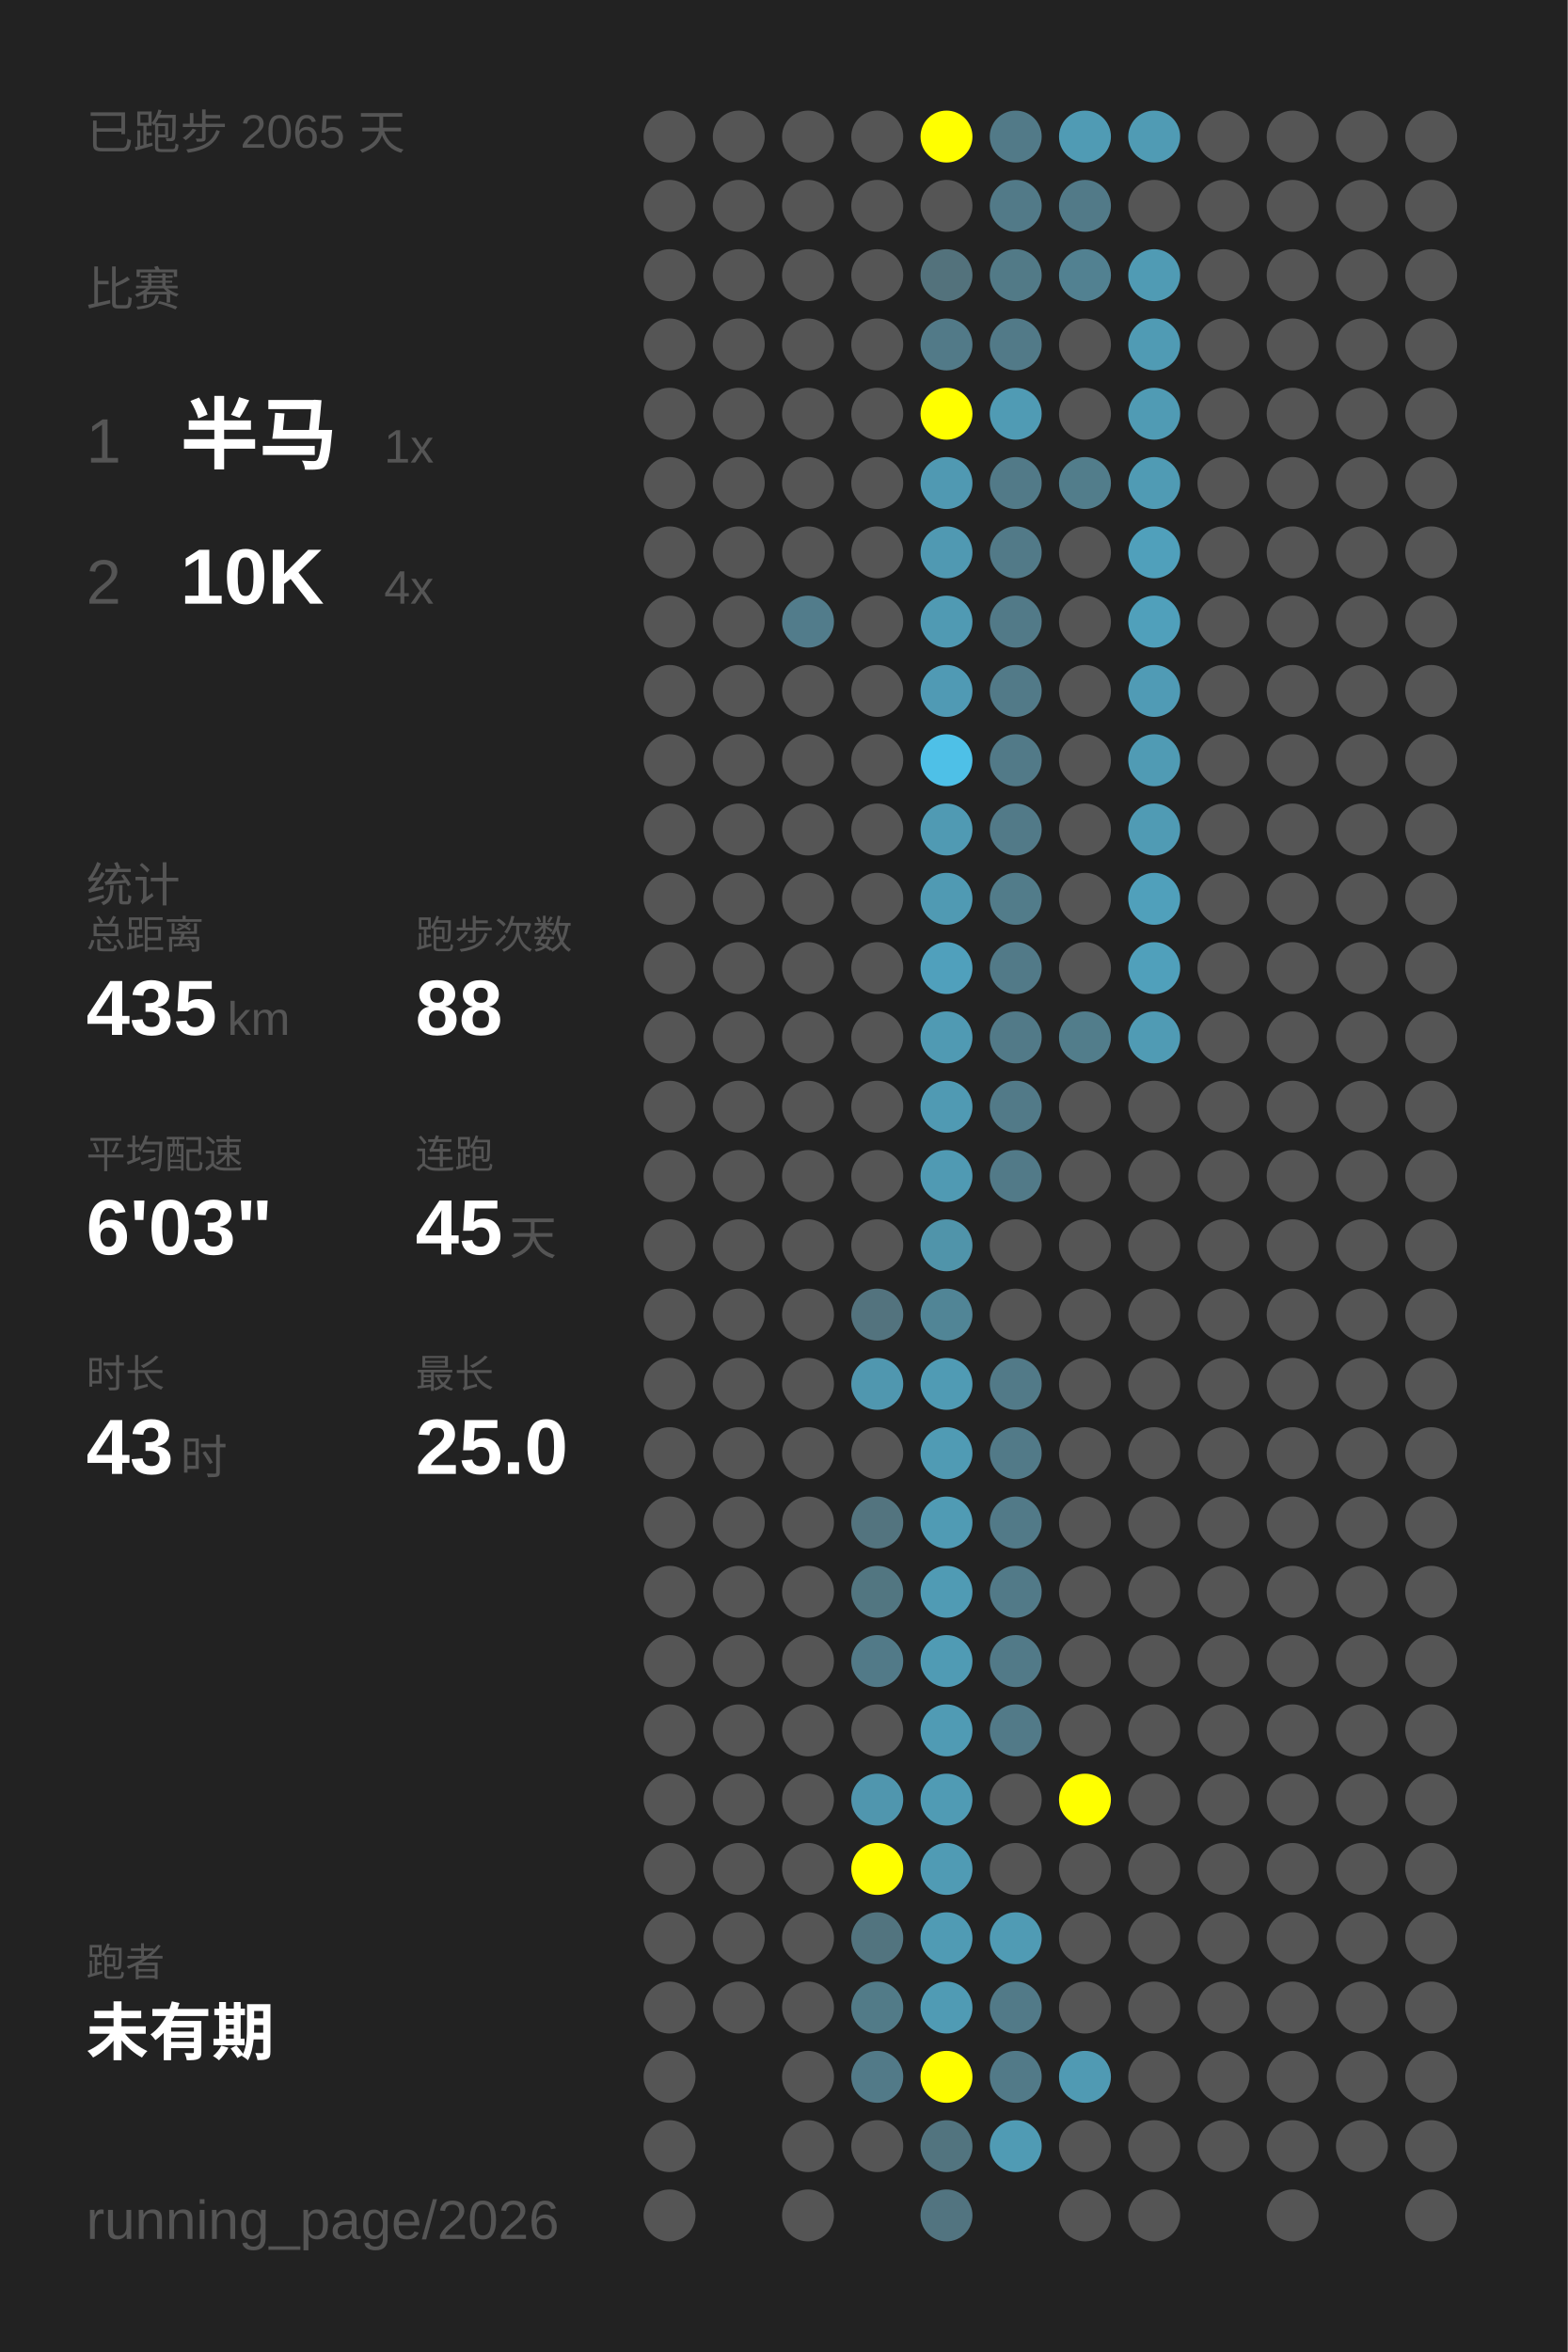
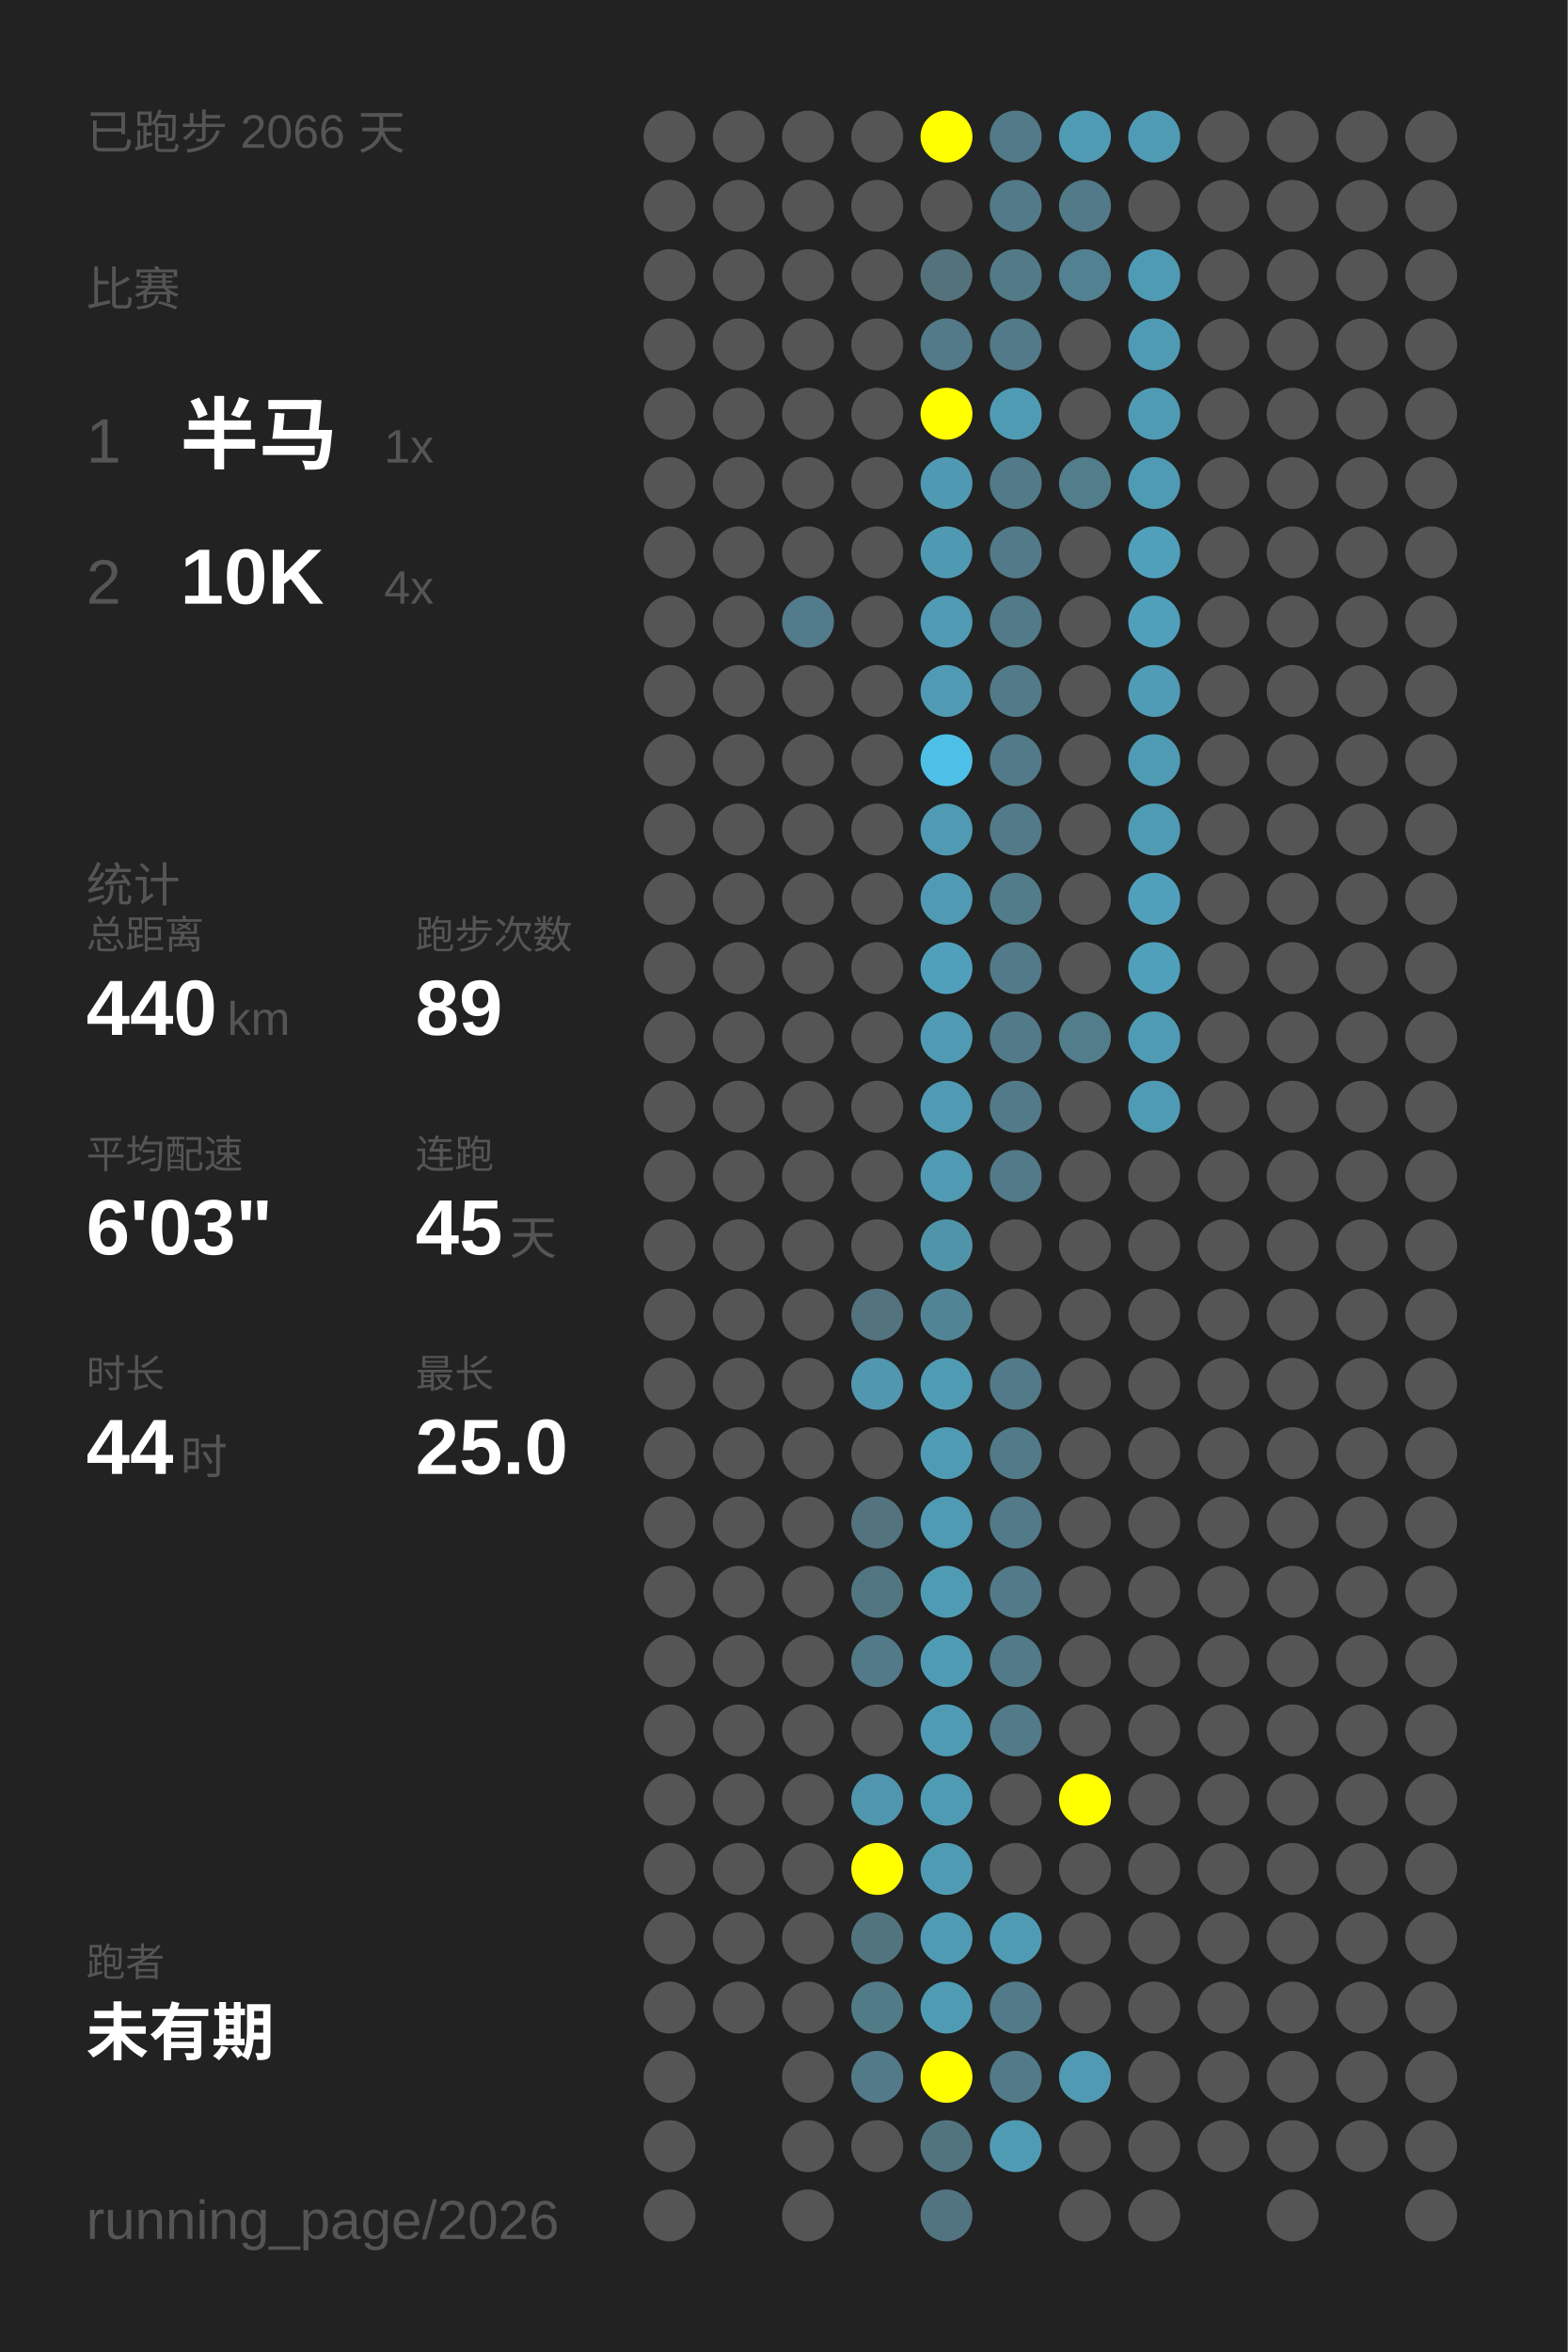
<svg xmlns="http://www.w3.org/2000/svg" baseProfile="full" height="300mm" version="1.1" viewBox="0,0,200,300" width="200mm">
  <defs />
  <rect fill="#222222" height="300" width="200" x="0" y="0" />
-   <text fill="#555555" style="font-size:6px; font-family:Arial;" x="11" y="19">已跑步 2065 天</text>
+   <text fill="#555555" style="font-size:6px; font-family:Arial;" x="11" y="19">已跑步 2066 天</text>
  <text fill="#555555" style="font-size:6px; font-family:Arial;" x="11" y="39">比赛</text>
  <text fill="#555555" style="font-size:8px; font-family:Arial;" x="11" y="59">1</text>
  <text fill="#FFFFFF" style="font-size:10px; font-family:Arial; font-weight:bold;" x="23" y="59">半马</text>
  <text fill="#555555" style="font-size:6px; font-family:Arial;" x="49" y="59">1x</text>
  <text fill="#555555" style="font-size:8px; font-family:Arial;" x="11" y="77">2</text>
  <text fill="#FFFFFF" style="font-size:10px; font-family:Arial; font-weight:bold;" x="23" y="77">10K</text>
  <text fill="#555555" style="font-size:6px; font-family:Arial;" x="49" y="77">4x</text>
  <text fill="#555555" style="font-size:6px; font-family:Arial;" x="11" y="115">统计</text>
  <text fill="#555555" style="font-size:5px; font-family:Arial;" x="11" y="121">总距离</text>
-   <text fill="#FFFFFF" style="font-size:10px; font-family:Arial; font-weight:bold;" x="11" y="132">435</text>
+   <text fill="#FFFFFF" style="font-size:10px; font-family:Arial; font-weight:bold;" x="11" y="132">440</text>
  <text fill="#555555" style="font-size:6px; font-family:Arial;" x="29" y="132">km</text>
  <text fill="#555555" style="font-size:5px; font-family:Arial;" x="53" y="121">跑步次数</text>
-   <text fill="#FFFFFF" style="font-size:10px; font-family:Arial; font-weight:bold;" x="53" y="132">88</text>
+   <text fill="#FFFFFF" style="font-size:10px; font-family:Arial; font-weight:bold;" x="53" y="132">89</text>
  <text fill="#555555" style="font-size:5px; font-family:Arial;" x="11" y="149">平均配速</text>
  <text fill="#FFFFFF" style="font-size:10px; font-family:Arial; font-weight:bold;" x="11" y="160">6'03"</text>
  <text fill="#555555" style="font-size:5px; font-family:Arial;" x="53" y="149">连跑</text>
  <text fill="#FFFFFF" style="font-size:10px; font-family:Arial; font-weight:bold;" x="53" y="160">45</text>
  <text fill="#555555" style="font-size:6px; font-family:Arial;" x="65" y="160">天</text>
  <text fill="#555555" style="font-size:5px; font-family:Arial;" x="11" y="177">时长</text>
-   <text fill="#FFFFFF" style="font-size:10px; font-family:Arial; font-weight:bold;" x="11" y="188">43</text>
+   <text fill="#FFFFFF" style="font-size:10px; font-family:Arial; font-weight:bold;" x="11" y="188">44</text>
  <text fill="#555555" style="font-size:6px; font-family:Arial;" x="23" y="188">时</text>
  <text fill="#555555" style="font-size:5px; font-family:Arial;" x="53" y="177">最长</text>
  <text fill="#FFFFFF" style="font-size:10px; font-family:Arial; font-weight:bold;" x="53" y="188">25.0</text>
  <text fill="#555555" style="font-size:5px; font-family:Arial;" x="11" y="252.065">跑者</text>
  <text fill="#FFFFFF" style="font-size:8px; font-family:Arial; font-weight:bold;" x="11" y="262.065">未有期</text>
  <text fill="#555555" style="font-size:7px; font-family:Arial;" x="11" y="285.581">running_page/2026</text>
  <circle cx="85.417" cy="17.419" fill="#555555" r="3.312" />
  <circle cx="85.417" cy="26.258" fill="#555555" r="3.312" />
  <circle cx="85.417" cy="35.097" fill="#555555" r="3.312" />
  <circle cx="85.417" cy="43.935" fill="#555555" r="3.312" />
  <circle cx="85.417" cy="52.774" fill="#555555" r="3.312" />
  <circle cx="85.417" cy="61.613" fill="#555555" r="3.312" />
  <circle cx="85.417" cy="70.452" fill="#555555" r="3.312" />
  <circle cx="85.417" cy="79.29" fill="#555555" r="3.312" />
  <circle cx="85.417" cy="88.129" fill="#555555" r="3.312" />
  <circle cx="85.417" cy="96.968" fill="#555555" r="3.312" />
  <circle cx="85.417" cy="105.806" fill="#555555" r="3.312" />
  <circle cx="85.417" cy="114.645" fill="#555555" r="3.312" />
  <circle cx="85.417" cy="123.484" fill="#555555" r="3.312" />
  <circle cx="85.417" cy="132.323" fill="#555555" r="3.312" />
  <circle cx="85.417" cy="141.161" fill="#555555" r="3.312" />
  <circle cx="85.417" cy="150" fill="#555555" r="3.312" />
  <circle cx="85.417" cy="158.839" fill="#555555" r="3.312" />
  <circle cx="85.417" cy="167.677" fill="#555555" r="3.312" />
  <circle cx="85.417" cy="176.516" fill="#555555" r="3.312" />
  <circle cx="85.417" cy="185.355" fill="#555555" r="3.312" />
  <circle cx="85.417" cy="194.194" fill="#555555" r="3.312" />
  <circle cx="85.417" cy="203.032" fill="#555555" r="3.312" />
  <circle cx="85.417" cy="211.871" fill="#555555" r="3.312" />
  <circle cx="85.417" cy="220.71" fill="#555555" r="3.312" />
  <circle cx="85.417" cy="229.548" fill="#555555" r="3.312" />
  <circle cx="85.417" cy="238.387" fill="#555555" r="3.312" />
  <circle cx="85.417" cy="247.226" fill="#555555" r="3.312" />
  <circle cx="85.417" cy="256.065" fill="#555555" r="3.312" />
  <circle cx="85.417" cy="264.903" fill="#555555" r="3.312" />
  <circle cx="85.417" cy="273.742" fill="#555555" r="3.312" />
  <circle cx="85.417" cy="282.581" fill="#555555" r="3.312" />
  <circle cx="94.25" cy="17.419" fill="#555555" r="3.312" />
  <circle cx="94.25" cy="26.258" fill="#555555" r="3.312" />
  <circle cx="94.25" cy="35.097" fill="#555555" r="3.312" />
  <circle cx="94.25" cy="43.935" fill="#555555" r="3.312" />
  <circle cx="94.25" cy="52.774" fill="#555555" r="3.312" />
  <circle cx="94.25" cy="61.613" fill="#555555" r="3.312" />
  <circle cx="94.25" cy="70.452" fill="#555555" r="3.312" />
  <circle cx="94.25" cy="79.29" fill="#555555" r="3.312" />
  <circle cx="94.25" cy="88.129" fill="#555555" r="3.312" />
  <circle cx="94.25" cy="96.968" fill="#555555" r="3.312" />
  <circle cx="94.25" cy="105.806" fill="#555555" r="3.312" />
  <circle cx="94.25" cy="114.645" fill="#555555" r="3.312" />
  <circle cx="94.25" cy="123.484" fill="#555555" r="3.312" />
  <circle cx="94.25" cy="132.323" fill="#555555" r="3.312" />
  <circle cx="94.25" cy="141.161" fill="#555555" r="3.312" />
  <circle cx="94.25" cy="150" fill="#555555" r="3.312" />
  <circle cx="94.25" cy="158.839" fill="#555555" r="3.312" />
  <circle cx="94.25" cy="167.677" fill="#555555" r="3.312" />
  <circle cx="94.25" cy="176.516" fill="#555555" r="3.312" />
  <circle cx="94.25" cy="185.355" fill="#555555" r="3.312" />
  <circle cx="94.25" cy="194.194" fill="#555555" r="3.312" />
  <circle cx="94.25" cy="203.032" fill="#555555" r="3.312" />
  <circle cx="94.25" cy="211.871" fill="#555555" r="3.312" />
  <circle cx="94.25" cy="220.71" fill="#555555" r="3.312" />
  <circle cx="94.25" cy="229.548" fill="#555555" r="3.312" />
  <circle cx="94.25" cy="238.387" fill="#555555" r="3.312" />
  <circle cx="94.25" cy="247.226" fill="#555555" r="3.312" />
  <circle cx="94.25" cy="256.065" fill="#555555" r="3.312" />
  <circle cx="103.083" cy="17.419" fill="#555555" r="3.312" />
  <circle cx="103.083" cy="26.258" fill="#555555" r="3.312" />
  <circle cx="103.083" cy="35.097" fill="#555555" r="3.312" />
  <circle cx="103.083" cy="43.935" fill="#555555" r="3.312" />
  <circle cx="103.083" cy="52.774" fill="#555555" r="3.312" />
  <circle cx="103.083" cy="61.613" fill="#555555" r="3.312" />
  <circle cx="103.083" cy="70.452" fill="#555555" r="3.312" />
  <circle cx="103.083" cy="79.29" fill="#527c8b" r="3.312" />
  <circle cx="103.083" cy="88.129" fill="#555555" r="3.312" />
  <circle cx="103.083" cy="96.968" fill="#555555" r="3.312" />
  <circle cx="103.083" cy="105.806" fill="#555555" r="3.312" />
  <circle cx="103.083" cy="114.645" fill="#555555" r="3.312" />
  <circle cx="103.083" cy="123.484" fill="#555555" r="3.312" />
  <circle cx="103.083" cy="132.323" fill="#555555" r="3.312" />
  <circle cx="103.083" cy="141.161" fill="#555555" r="3.312" />
  <circle cx="103.083" cy="150" fill="#555555" r="3.312" />
  <circle cx="103.083" cy="158.839" fill="#555555" r="3.312" />
  <circle cx="103.083" cy="167.677" fill="#555555" r="3.312" />
  <circle cx="103.083" cy="176.516" fill="#555555" r="3.312" />
  <circle cx="103.083" cy="185.355" fill="#555555" r="3.312" />
  <circle cx="103.083" cy="194.194" fill="#555555" r="3.312" />
  <circle cx="103.083" cy="203.032" fill="#555555" r="3.312" />
  <circle cx="103.083" cy="211.871" fill="#555555" r="3.312" />
  <circle cx="103.083" cy="220.71" fill="#555555" r="3.312" />
  <circle cx="103.083" cy="229.548" fill="#555555" r="3.312" />
  <circle cx="103.083" cy="238.387" fill="#555555" r="3.312" />
  <circle cx="103.083" cy="247.226" fill="#555555" r="3.312" />
  <circle cx="103.083" cy="256.065" fill="#555555" r="3.312" />
  <circle cx="103.083" cy="264.903" fill="#555555" r="3.312" />
  <circle cx="103.083" cy="273.742" fill="#555555" r="3.312" />
  <circle cx="103.083" cy="282.581" fill="#555555" r="3.312" />
  <circle cx="111.917" cy="17.419" fill="#555555" r="3.312" />
  <circle cx="111.917" cy="26.258" fill="#555555" r="3.312" />
  <circle cx="111.917" cy="35.097" fill="#555555" r="3.312" />
  <circle cx="111.917" cy="43.935" fill="#555555" r="3.312" />
  <circle cx="111.917" cy="52.774" fill="#555555" r="3.312" />
  <circle cx="111.917" cy="61.613" fill="#555555" r="3.312" />
  <circle cx="111.917" cy="70.452" fill="#555555" r="3.312" />
  <circle cx="111.917" cy="79.29" fill="#555555" r="3.312" />
  <circle cx="111.917" cy="88.129" fill="#555555" r="3.312" />
  <circle cx="111.917" cy="96.968" fill="#555555" r="3.312" />
  <circle cx="111.917" cy="105.806" fill="#555555" r="3.312" />
  <circle cx="111.917" cy="114.645" fill="#555555" r="3.312" />
  <circle cx="111.917" cy="123.484" fill="#555555" r="3.312" />
  <circle cx="111.917" cy="132.323" fill="#555555" r="3.312" />
  <circle cx="111.917" cy="141.161" fill="#555555" r="3.312" />
  <circle cx="111.917" cy="150" fill="#555555" r="3.312" />
  <circle cx="111.917" cy="158.839" fill="#555555" r="3.312" />
  <circle cx="111.917" cy="167.677" fill="#53737e" r="3.312" />
  <circle cx="111.917" cy="176.516" fill="#5097af" r="3.312" />
  <circle cx="111.917" cy="185.355" fill="#555555" r="3.312" />
  <circle cx="111.917" cy="194.194" fill="#53747f" r="3.312" />
  <circle cx="111.917" cy="203.032" fill="#527681" r="3.312" />
  <circle cx="111.917" cy="211.871" fill="#527a88" r="3.312" />
  <circle cx="111.917" cy="220.71" fill="#555555" r="3.312" />
  <circle cx="111.917" cy="229.548" fill="#5096ae" r="3.312" />
  <circle cx="111.917" cy="238.387" fill="#FFFF00" r="3.312" />
  <circle cx="111.917" cy="247.226" fill="#52747f" r="3.312" />
  <circle cx="111.917" cy="256.065" fill="#527b88" r="3.312" />
  <circle cx="111.917" cy="264.903" fill="#527a88" r="3.312" />
  <circle cx="111.917" cy="273.742" fill="#555555" r="3.312" />
  <circle cx="120.75" cy="17.419" fill="#FFFF00" r="3.312" />
  <circle cx="120.75" cy="26.258" fill="#555555" r="3.312" />
  <circle cx="120.75" cy="35.097" fill="#53727c" r="3.312" />
  <circle cx="120.75" cy="43.935" fill="#527a88" r="3.312" />
  <circle cx="120.75" cy="52.774" fill="#FFFF00" r="3.312" />
  <circle cx="120.75" cy="61.613" fill="#5099b2" r="3.312" />
  <circle cx="120.75" cy="70.452" fill="#5099b2" r="3.312" />
  <circle cx="120.75" cy="79.29" fill="#509ab3" r="3.312" />
  <circle cx="120.75" cy="88.129" fill="#509ab4" r="3.312" />
  <circle cx="120.75" cy="96.968" fill="#4ec0e7" r="3.312" />
  <circle cx="120.75" cy="105.806" fill="#509ab3" r="3.312" />
  <circle cx="120.75" cy="114.645" fill="#509ab3" r="3.312" />
  <circle cx="120.75" cy="123.484" fill="#50a0bc" r="3.312" />
  <circle cx="120.75" cy="132.323" fill="#509ab3" r="3.312" />
  <circle cx="120.75" cy="141.161" fill="#509ab3" r="3.312" />
  <circle cx="120.75" cy="150" fill="#509ab3" r="3.312" />
  <circle cx="120.75" cy="158.839" fill="#5094aa" r="3.312" />
  <circle cx="120.75" cy="167.677" fill="#518596" r="3.312" />
  <circle cx="120.75" cy="176.516" fill="#509bb4" r="3.312" />
  <circle cx="120.75" cy="185.355" fill="#509bb4" r="3.312" />
  <circle cx="120.75" cy="194.194" fill="#509bb4" r="3.312" />
  <circle cx="120.75" cy="203.032" fill="#509bb4" r="3.312" />
  <circle cx="120.75" cy="211.871" fill="#509bb4" r="3.312" />
  <circle cx="120.75" cy="220.71" fill="#509bb4" r="3.312" />
  <circle cx="120.75" cy="229.548" fill="#509bb4" r="3.312" />
  <circle cx="120.75" cy="238.387" fill="#509bb4" r="3.312" />
  <circle cx="120.75" cy="247.226" fill="#509bb4" r="3.312" />
  <circle cx="120.75" cy="256.065" fill="#509bb4" r="3.312" />
  <circle cx="120.75" cy="264.903" fill="#FFFF00" r="3.312" />
  <circle cx="120.75" cy="273.742" fill="#52747f" r="3.312" />
  <circle cx="120.75" cy="282.581" fill="#527480" r="3.312" />
  <circle cx="129.583" cy="17.419" fill="#527a88" r="3.312" />
  <circle cx="129.583" cy="26.258" fill="#527a88" r="3.312" />
  <circle cx="129.583" cy="35.097" fill="#527a87" r="3.312" />
  <circle cx="129.583" cy="43.935" fill="#527a88" r="3.312" />
  <circle cx="129.583" cy="52.774" fill="#509bb4" r="3.312" />
  <circle cx="129.583" cy="61.613" fill="#527a88" r="3.312" />
  <circle cx="129.583" cy="70.452" fill="#527a88" r="3.312" />
  <circle cx="129.583" cy="79.29" fill="#527a88" r="3.312" />
  <circle cx="129.583" cy="88.129" fill="#527a88" r="3.312" />
  <circle cx="129.583" cy="96.968" fill="#527a88" r="3.312" />
  <circle cx="129.583" cy="105.806" fill="#527a88" r="3.312" />
  <circle cx="129.583" cy="114.645" fill="#527c8a" r="3.312" />
  <circle cx="129.583" cy="123.484" fill="#527a88" r="3.312" />
  <circle cx="129.583" cy="132.323" fill="#527a88" r="3.312" />
  <circle cx="129.583" cy="141.161" fill="#527a88" r="3.312" />
  <circle cx="129.583" cy="150" fill="#527a88" r="3.312" />
  <circle cx="129.583" cy="158.839" fill="#555555" r="3.312" />
  <circle cx="129.583" cy="167.677" fill="#555555" r="3.312" />
  <circle cx="129.583" cy="176.516" fill="#527a88" r="3.312" />
  <circle cx="129.583" cy="185.355" fill="#527a88" r="3.312" />
  <circle cx="129.583" cy="194.194" fill="#527a88" r="3.312" />
  <circle cx="129.583" cy="203.032" fill="#527a88" r="3.312" />
  <circle cx="129.583" cy="211.871" fill="#527a88" r="3.312" />
  <circle cx="129.583" cy="220.71" fill="#527a88" r="3.312" />
  <circle cx="129.583" cy="229.548" fill="#555555" r="3.312" />
  <circle cx="129.583" cy="238.387" fill="#555555" r="3.312" />
  <circle cx="129.583" cy="247.226" fill="#509bb4" r="3.312" />
  <circle cx="129.583" cy="256.065" fill="#527a88" r="3.312" />
  <circle cx="129.583" cy="264.903" fill="#527a88" r="3.312" />
  <circle cx="129.583" cy="273.742" fill="#509bb4" r="3.312" />
  <circle cx="138.417" cy="17.419" fill="#509bb4" r="3.312" />
  <circle cx="138.417" cy="26.258" fill="#527a88" r="3.312" />
  <circle cx="138.417" cy="35.097" fill="#528191" r="3.312" />
  <circle cx="138.417" cy="43.935" fill="#555555" r="3.312" />
  <circle cx="138.417" cy="52.774" fill="#555555" r="3.312" />
  <circle cx="138.417" cy="61.613" fill="#527d8b" r="3.312" />
  <circle cx="138.417" cy="70.452" fill="#555555" r="3.312" />
  <circle cx="138.417" cy="79.29" fill="#555555" r="3.312" />
  <circle cx="138.417" cy="88.129" fill="#555555" r="3.312" />
  <circle cx="138.417" cy="96.968" fill="#555555" r="3.312" />
  <circle cx="138.417" cy="105.806" fill="#555555" r="3.312" />
  <circle cx="138.417" cy="114.645" fill="#555555" r="3.312" />
  <circle cx="138.417" cy="123.484" fill="#555555" r="3.312" />
  <circle cx="138.417" cy="132.323" fill="#527d8b" r="3.312" />
  <circle cx="138.417" cy="141.161" fill="#555555" r="3.312" />
  <circle cx="138.417" cy="150" fill="#555555" r="3.312" />
  <circle cx="138.417" cy="158.839" fill="#555555" r="3.312" />
  <circle cx="138.417" cy="167.677" fill="#555555" r="3.312" />
  <circle cx="138.417" cy="176.516" fill="#555555" r="3.312" />
  <circle cx="138.417" cy="185.355" fill="#555555" r="3.312" />
  <circle cx="138.417" cy="194.194" fill="#555555" r="3.312" />
  <circle cx="138.417" cy="203.032" fill="#555555" r="3.312" />
  <circle cx="138.417" cy="211.871" fill="#555555" r="3.312" />
  <circle cx="138.417" cy="220.71" fill="#555555" r="3.312" />
  <circle cx="138.417" cy="229.548" fill="#FFFF00" r="3.312" />
  <circle cx="138.417" cy="238.387" fill="#555555" r="3.312" />
  <circle cx="138.417" cy="247.226" fill="#555555" r="3.312" />
  <circle cx="138.417" cy="256.065" fill="#555555" r="3.312" />
  <circle cx="138.417" cy="264.903" fill="#509ab3" r="3.312" />
  <circle cx="138.417" cy="273.742" fill="#555555" r="3.312" />
  <circle cx="138.417" cy="282.581" fill="#555555" r="3.312" />
  <circle cx="147.25" cy="17.419" fill="#509bb4" r="3.312" />
  <circle cx="147.25" cy="26.258" fill="#555555" r="3.312" />
  <circle cx="147.25" cy="35.097" fill="#509bb4" r="3.312" />
  <circle cx="147.25" cy="43.935" fill="#509bb4" r="3.312" />
  <circle cx="147.25" cy="52.774" fill="#509bb4" r="3.312" />
  <circle cx="147.25" cy="61.613" fill="#509bb4" r="3.312" />
  <circle cx="147.25" cy="70.452" fill="#50a0bb" r="3.312" />
  <circle cx="147.25" cy="79.29" fill="#50a0bb" r="3.312" />
  <circle cx="147.25" cy="88.129" fill="#509bb5" r="3.312" />
  <circle cx="147.25" cy="96.968" fill="#509bb4" r="3.312" />
  <circle cx="147.25" cy="105.806" fill="#509bb4" r="3.312" />
  <circle cx="147.25" cy="114.645" fill="#50a0bb" r="3.312" />
  <circle cx="147.25" cy="123.484" fill="#50a0bb" r="3.312" />
  <circle cx="147.25" cy="132.323" fill="#509bb4" r="3.312" />
-   <circle cx="147.25" cy="141.161" fill="#555555" r="3.312" />
+   <circle cx="147.25" cy="141.161" fill="#509bb4" r="3.312" />
  <circle cx="147.25" cy="150" fill="#555555" r="3.312" />
  <circle cx="147.25" cy="158.839" fill="#555555" r="3.312" />
  <circle cx="147.25" cy="167.677" fill="#555555" r="3.312" />
  <circle cx="147.25" cy="176.516" fill="#555555" r="3.312" />
  <circle cx="147.25" cy="185.355" fill="#555555" r="3.312" />
  <circle cx="147.25" cy="194.194" fill="#555555" r="3.312" />
  <circle cx="147.25" cy="203.032" fill="#555555" r="3.312" />
  <circle cx="147.25" cy="211.871" fill="#555555" r="3.312" />
  <circle cx="147.25" cy="220.71" fill="#555555" r="3.312" />
  <circle cx="147.25" cy="229.548" fill="#555555" r="3.312" />
  <circle cx="147.25" cy="238.387" fill="#555555" r="3.312" />
  <circle cx="147.25" cy="247.226" fill="#555555" r="3.312" />
  <circle cx="147.25" cy="256.065" fill="#555555" r="3.312" />
  <circle cx="147.25" cy="264.903" fill="#555555" r="3.312" />
  <circle cx="147.25" cy="273.742" fill="#555555" r="3.312" />
  <circle cx="147.25" cy="282.581" fill="#555555" r="3.312" />
  <circle cx="156.083" cy="17.419" fill="#555555" r="3.312" />
  <circle cx="156.083" cy="26.258" fill="#555555" r="3.312" />
  <circle cx="156.083" cy="35.097" fill="#555555" r="3.312" />
  <circle cx="156.083" cy="43.935" fill="#555555" r="3.312" />
  <circle cx="156.083" cy="52.774" fill="#555555" r="3.312" />
  <circle cx="156.083" cy="61.613" fill="#555555" r="3.312" />
  <circle cx="156.083" cy="70.452" fill="#555555" r="3.312" />
  <circle cx="156.083" cy="79.29" fill="#555555" r="3.312" />
  <circle cx="156.083" cy="88.129" fill="#555555" r="3.312" />
  <circle cx="156.083" cy="96.968" fill="#555555" r="3.312" />
  <circle cx="156.083" cy="105.806" fill="#555555" r="3.312" />
  <circle cx="156.083" cy="114.645" fill="#555555" r="3.312" />
  <circle cx="156.083" cy="123.484" fill="#555555" r="3.312" />
  <circle cx="156.083" cy="132.323" fill="#555555" r="3.312" />
  <circle cx="156.083" cy="141.161" fill="#555555" r="3.312" />
  <circle cx="156.083" cy="150" fill="#555555" r="3.312" />
  <circle cx="156.083" cy="158.839" fill="#555555" r="3.312" />
  <circle cx="156.083" cy="167.677" fill="#555555" r="3.312" />
  <circle cx="156.083" cy="176.516" fill="#555555" r="3.312" />
  <circle cx="156.083" cy="185.355" fill="#555555" r="3.312" />
  <circle cx="156.083" cy="194.194" fill="#555555" r="3.312" />
  <circle cx="156.083" cy="203.032" fill="#555555" r="3.312" />
  <circle cx="156.083" cy="211.871" fill="#555555" r="3.312" />
  <circle cx="156.083" cy="220.71" fill="#555555" r="3.312" />
  <circle cx="156.083" cy="229.548" fill="#555555" r="3.312" />
  <circle cx="156.083" cy="238.387" fill="#555555" r="3.312" />
  <circle cx="156.083" cy="247.226" fill="#555555" r="3.312" />
  <circle cx="156.083" cy="256.065" fill="#555555" r="3.312" />
  <circle cx="156.083" cy="264.903" fill="#555555" r="3.312" />
  <circle cx="156.083" cy="273.742" fill="#555555" r="3.312" />
  <circle cx="164.917" cy="17.419" fill="#555555" r="3.312" />
  <circle cx="164.917" cy="26.258" fill="#555555" r="3.312" />
  <circle cx="164.917" cy="35.097" fill="#555555" r="3.312" />
  <circle cx="164.917" cy="43.935" fill="#555555" r="3.312" />
  <circle cx="164.917" cy="52.774" fill="#555555" r="3.312" />
  <circle cx="164.917" cy="61.613" fill="#555555" r="3.312" />
  <circle cx="164.917" cy="70.452" fill="#555555" r="3.312" />
  <circle cx="164.917" cy="79.29" fill="#555555" r="3.312" />
  <circle cx="164.917" cy="88.129" fill="#555555" r="3.312" />
  <circle cx="164.917" cy="96.968" fill="#555555" r="3.312" />
  <circle cx="164.917" cy="105.806" fill="#555555" r="3.312" />
  <circle cx="164.917" cy="114.645" fill="#555555" r="3.312" />
  <circle cx="164.917" cy="123.484" fill="#555555" r="3.312" />
  <circle cx="164.917" cy="132.323" fill="#555555" r="3.312" />
  <circle cx="164.917" cy="141.161" fill="#555555" r="3.312" />
  <circle cx="164.917" cy="150" fill="#555555" r="3.312" />
  <circle cx="164.917" cy="158.839" fill="#555555" r="3.312" />
  <circle cx="164.917" cy="167.677" fill="#555555" r="3.312" />
  <circle cx="164.917" cy="176.516" fill="#555555" r="3.312" />
  <circle cx="164.917" cy="185.355" fill="#555555" r="3.312" />
  <circle cx="164.917" cy="194.194" fill="#555555" r="3.312" />
  <circle cx="164.917" cy="203.032" fill="#555555" r="3.312" />
  <circle cx="164.917" cy="211.871" fill="#555555" r="3.312" />
  <circle cx="164.917" cy="220.71" fill="#555555" r="3.312" />
  <circle cx="164.917" cy="229.548" fill="#555555" r="3.312" />
  <circle cx="164.917" cy="238.387" fill="#555555" r="3.312" />
  <circle cx="164.917" cy="247.226" fill="#555555" r="3.312" />
  <circle cx="164.917" cy="256.065" fill="#555555" r="3.312" />
  <circle cx="164.917" cy="264.903" fill="#555555" r="3.312" />
  <circle cx="164.917" cy="273.742" fill="#555555" r="3.312" />
  <circle cx="164.917" cy="282.581" fill="#555555" r="3.312" />
  <circle cx="173.75" cy="17.419" fill="#555555" r="3.312" />
  <circle cx="173.75" cy="26.258" fill="#555555" r="3.312" />
  <circle cx="173.75" cy="35.097" fill="#555555" r="3.312" />
  <circle cx="173.75" cy="43.935" fill="#555555" r="3.312" />
  <circle cx="173.75" cy="52.774" fill="#555555" r="3.312" />
  <circle cx="173.75" cy="61.613" fill="#555555" r="3.312" />
  <circle cx="173.75" cy="70.452" fill="#555555" r="3.312" />
  <circle cx="173.75" cy="79.29" fill="#555555" r="3.312" />
  <circle cx="173.75" cy="88.129" fill="#555555" r="3.312" />
  <circle cx="173.75" cy="96.968" fill="#555555" r="3.312" />
  <circle cx="173.75" cy="105.806" fill="#555555" r="3.312" />
  <circle cx="173.75" cy="114.645" fill="#555555" r="3.312" />
  <circle cx="173.75" cy="123.484" fill="#555555" r="3.312" />
  <circle cx="173.75" cy="132.323" fill="#555555" r="3.312" />
  <circle cx="173.75" cy="141.161" fill="#555555" r="3.312" />
  <circle cx="173.75" cy="150" fill="#555555" r="3.312" />
  <circle cx="173.75" cy="158.839" fill="#555555" r="3.312" />
  <circle cx="173.75" cy="167.677" fill="#555555" r="3.312" />
  <circle cx="173.75" cy="176.516" fill="#555555" r="3.312" />
  <circle cx="173.75" cy="185.355" fill="#555555" r="3.312" />
  <circle cx="173.75" cy="194.194" fill="#555555" r="3.312" />
  <circle cx="173.75" cy="203.032" fill="#555555" r="3.312" />
  <circle cx="173.75" cy="211.871" fill="#555555" r="3.312" />
  <circle cx="173.75" cy="220.71" fill="#555555" r="3.312" />
  <circle cx="173.75" cy="229.548" fill="#555555" r="3.312" />
  <circle cx="173.75" cy="238.387" fill="#555555" r="3.312" />
  <circle cx="173.75" cy="247.226" fill="#555555" r="3.312" />
  <circle cx="173.75" cy="256.065" fill="#555555" r="3.312" />
  <circle cx="173.75" cy="264.903" fill="#555555" r="3.312" />
  <circle cx="173.75" cy="273.742" fill="#555555" r="3.312" />
  <circle cx="182.583" cy="17.419" fill="#555555" r="3.312" />
  <circle cx="182.583" cy="26.258" fill="#555555" r="3.312" />
  <circle cx="182.583" cy="35.097" fill="#555555" r="3.312" />
  <circle cx="182.583" cy="43.935" fill="#555555" r="3.312" />
  <circle cx="182.583" cy="52.774" fill="#555555" r="3.312" />
  <circle cx="182.583" cy="61.613" fill="#555555" r="3.312" />
  <circle cx="182.583" cy="70.452" fill="#555555" r="3.312" />
  <circle cx="182.583" cy="79.29" fill="#555555" r="3.312" />
  <circle cx="182.583" cy="88.129" fill="#555555" r="3.312" />
  <circle cx="182.583" cy="96.968" fill="#555555" r="3.312" />
  <circle cx="182.583" cy="105.806" fill="#555555" r="3.312" />
  <circle cx="182.583" cy="114.645" fill="#555555" r="3.312" />
  <circle cx="182.583" cy="123.484" fill="#555555" r="3.312" />
  <circle cx="182.583" cy="132.323" fill="#555555" r="3.312" />
  <circle cx="182.583" cy="141.161" fill="#555555" r="3.312" />
  <circle cx="182.583" cy="150" fill="#555555" r="3.312" />
  <circle cx="182.583" cy="158.839" fill="#555555" r="3.312" />
  <circle cx="182.583" cy="167.677" fill="#555555" r="3.312" />
  <circle cx="182.583" cy="176.516" fill="#555555" r="3.312" />
  <circle cx="182.583" cy="185.355" fill="#555555" r="3.312" />
  <circle cx="182.583" cy="194.194" fill="#555555" r="3.312" />
  <circle cx="182.583" cy="203.032" fill="#555555" r="3.312" />
  <circle cx="182.583" cy="211.871" fill="#555555" r="3.312" />
  <circle cx="182.583" cy="220.71" fill="#555555" r="3.312" />
  <circle cx="182.583" cy="229.548" fill="#555555" r="3.312" />
  <circle cx="182.583" cy="238.387" fill="#555555" r="3.312" />
  <circle cx="182.583" cy="247.226" fill="#555555" r="3.312" />
  <circle cx="182.583" cy="256.065" fill="#555555" r="3.312" />
  <circle cx="182.583" cy="264.903" fill="#555555" r="3.312" />
  <circle cx="182.583" cy="273.742" fill="#555555" r="3.312" />
  <circle cx="182.583" cy="282.581" fill="#555555" r="3.312" />
</svg>
